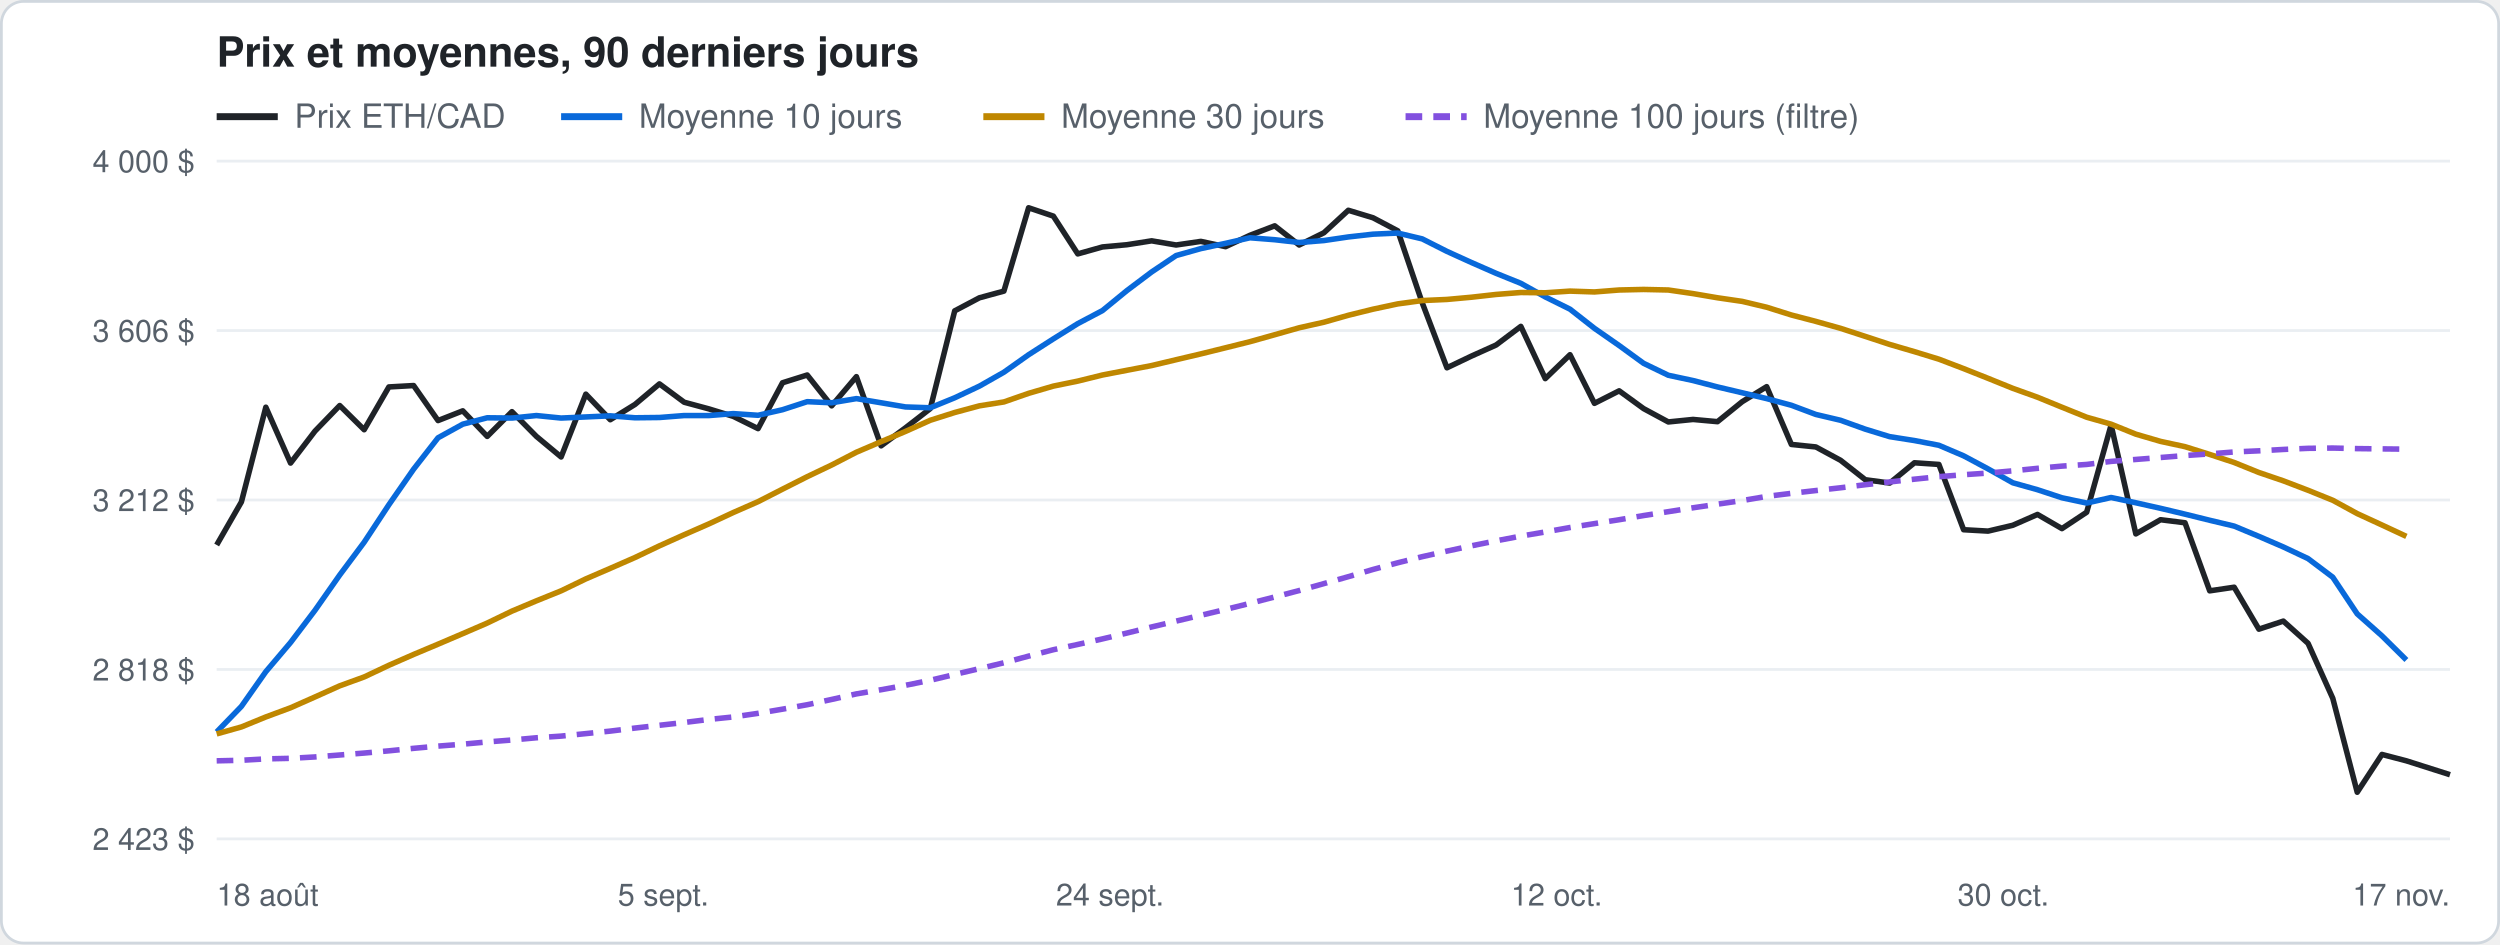
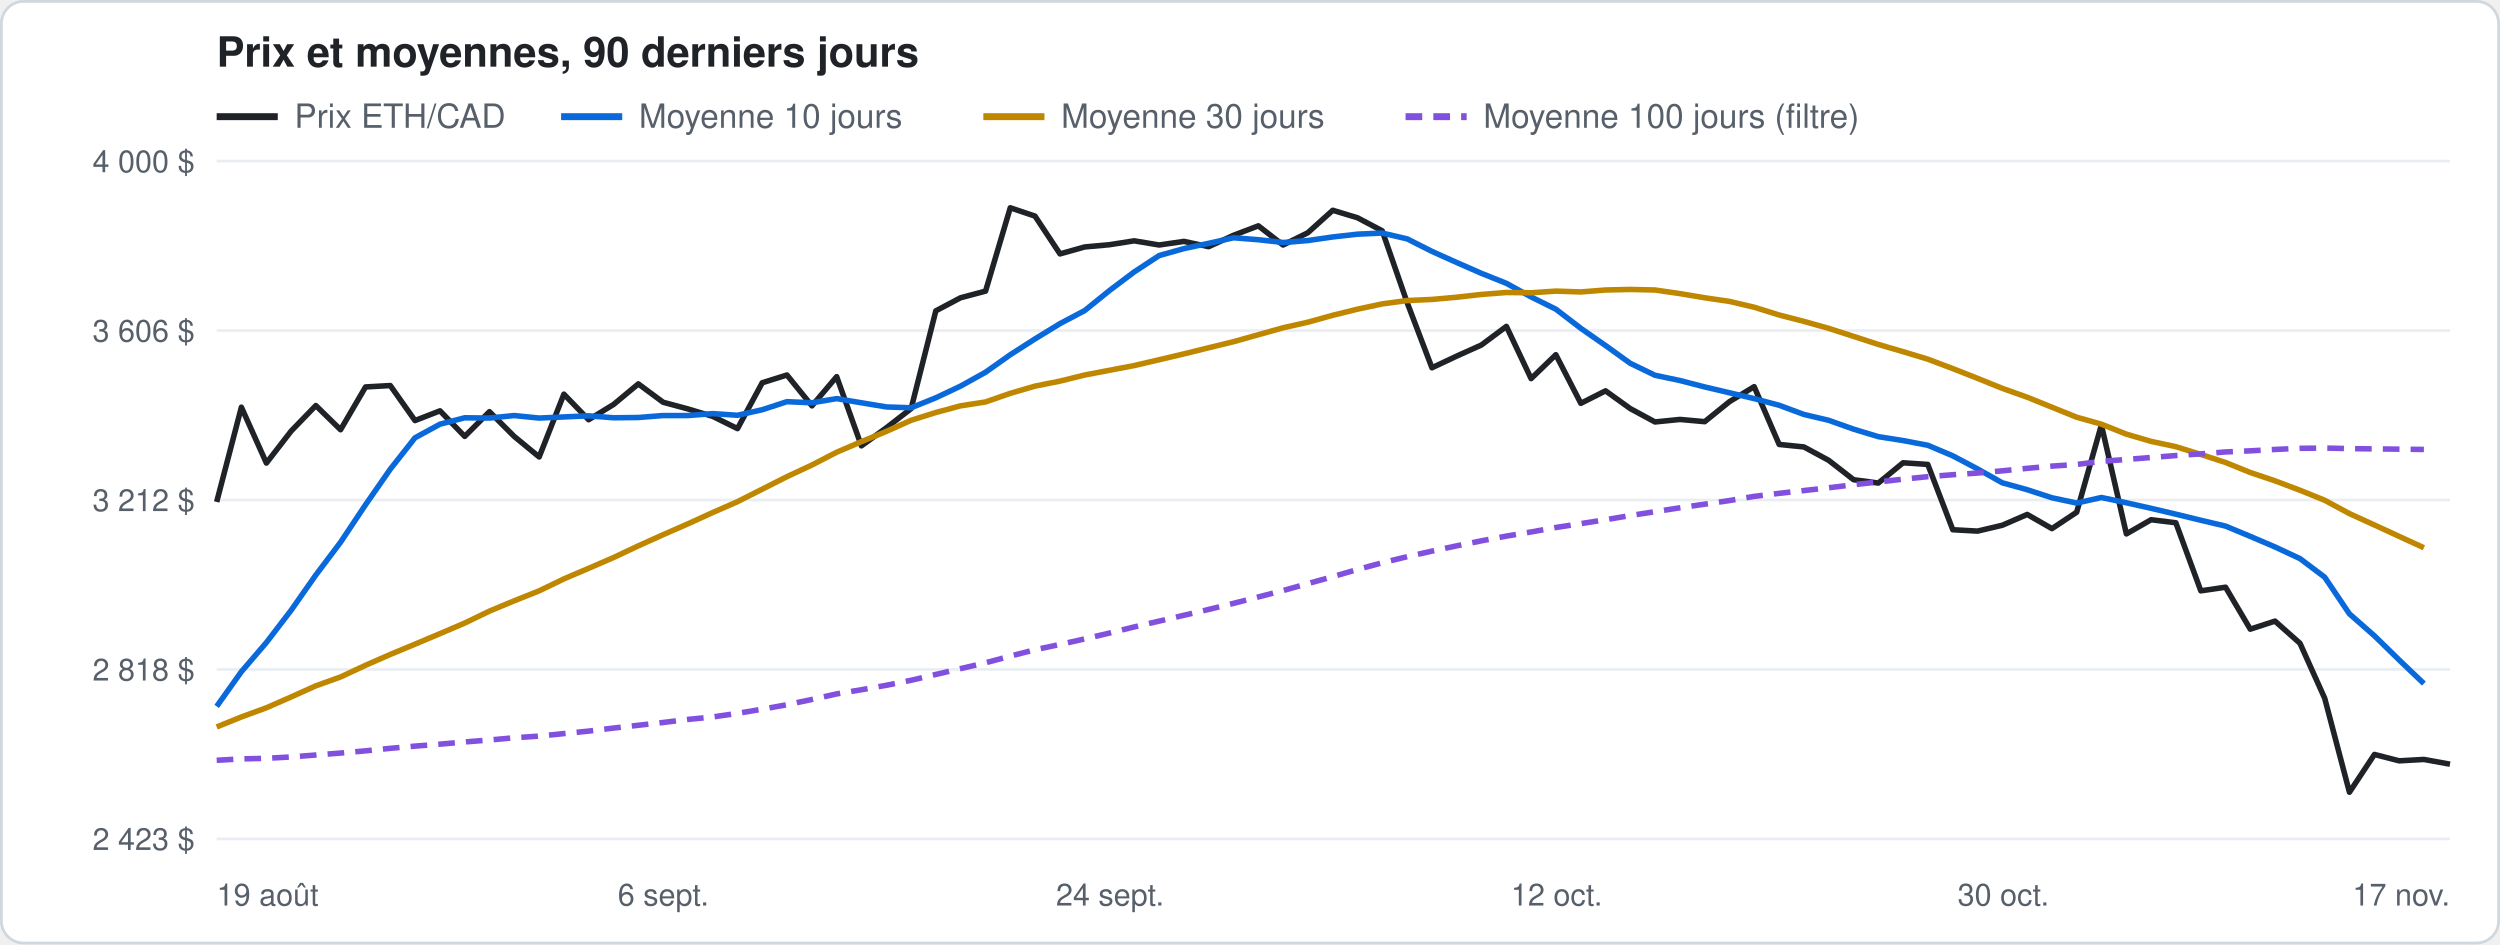
<svg xmlns="http://www.w3.org/2000/svg" width="900" height="340" viewBox="0 0 900 340" font-family="-apple-system, Segoe UI, Helvetica, Arial, sans-serif">
  <rect x="0.5" y="0.5" width="899" height="339" rx="8" fill="#ffffff" stroke="#d0d7de" />
  <text x="78" y="24" font-size="15" font-weight="600" fill="#1f2328">Prix et moyennes, 90 derniers jours</text>
  <line x1="78" y1="42" x2="100" y2="42" stroke="#1f2328" stroke-width="2.5" />
  <text x="106" y="46" font-size="12" fill="#57606a">Prix ETH/CAD</text>
  <line x1="202" y1="42" x2="224" y2="42" stroke="#0969da" stroke-width="2.5" />
  <text x="230" y="46" font-size="12" fill="#57606a">Moyenne 10 jours</text>
  <line x1="354" y1="42" x2="376" y2="42" stroke="#bf8700" stroke-width="2.5" />
  <text x="382" y="46" font-size="12" fill="#57606a">Moyenne 30 jours</text>
  <line x1="506" y1="42" x2="528" y2="42" stroke="#8250df" stroke-width="2.5" stroke-dasharray="6 4" />
  <text x="534" y="46" font-size="12" fill="#57606a">Moyenne 100 jours (filtre)</text>
  <line x1="78" y1="302.0" x2="882" y2="302.0" stroke="#eaeef2" />
  <text x="70" y="306.0" font-size="11" fill="#57606a" text-anchor="end">2 423 $</text>
  <line x1="78" y1="241.0" x2="882" y2="241.0" stroke="#eaeef2" />
  <text x="70" y="245.0" font-size="11" fill="#57606a" text-anchor="end">2 818 $</text>
  <line x1="78" y1="180.0" x2="882" y2="180.0" stroke="#eaeef2" />
  <text x="70" y="184.0" font-size="11" fill="#57606a" text-anchor="end">3 212 $</text>
  <line x1="78" y1="119.0" x2="882" y2="119.0" stroke="#eaeef2" />
  <text x="70" y="123.0" font-size="11" fill="#57606a" text-anchor="end">3 606 $</text>
  <line x1="78" y1="58.0" x2="882" y2="58.0" stroke="#eaeef2" />
  <text x="70" y="62.0" font-size="11" fill="#57606a" text-anchor="end">4 000 $</text>
-   <text x="78.0" y="326" font-size="11" fill="#57606a" text-anchor="start">18 août</text>
-   <text x="238.8" y="326" font-size="11" fill="#57606a" text-anchor="middle">5 sept.</text>
+   <text x="78.0" y="326" font-size="11" fill="#57606a" text-anchor="start">19 août</text>
+   <text x="238.8" y="326" font-size="11" fill="#57606a" text-anchor="middle">6 sept.</text>
  <text x="399.6" y="326" font-size="11" fill="#57606a" text-anchor="middle">24 sept.</text>
  <text x="560.4" y="326" font-size="11" fill="#57606a" text-anchor="middle">12 oct.</text>
  <text x="721.2" y="326" font-size="11" fill="#57606a" text-anchor="middle">30 oct.</text>
  <text x="882.0" y="326" font-size="11" fill="#57606a" text-anchor="end">17 nov.</text>
-   <polyline points="78.0,196.2 86.9,180.7 95.7,146.6 104.6,166.7 113.4,155.2 122.3,146.0 131.1,154.7 140.0,139.3 148.9,138.8 157.7,151.4 166.6,147.9 175.4,157.1 184.3,148.2 193.1,157.1 202.0,164.5 210.9,141.9 219.7,151.1 228.6,145.6 237.4,138.2 246.3,144.8 255.2,147.2 264.0,149.9 272.9,154.3 281.7,137.8 290.6,135.0 299.4,146.1 308.3,135.6 317.2,160.5 326.0,154.0 334.9,147.1 343.7,111.9 352.6,107.2 361.4,104.8 370.3,74.8 379.2,77.8 388.0,91.4 396.9,88.9 405.7,88.1 414.6,86.7 423.4,88.2 432.3,86.9 441.2,88.8 450.0,84.7 458.9,81.3 467.7,88.2 476.6,83.8 485.4,75.7 494.3,78.4 503.2,83.1 512.0,109.0 520.9,132.4 529.7,128.2 538.6,124.2 547.5,117.5 556.3,136.3 565.2,127.7 574.0,145.2 582.9,140.7 591.7,147.1 600.6,151.9 609.5,151.0 618.3,151.8 627.2,144.6 636.0,139.2 644.9,160.0 653.7,160.9 662.6,165.7 671.5,172.7 680.3,173.9 689.2,166.6 698.0,167.2 706.9,190.7 715.7,191.2 724.6,189.1 733.5,185.2 742.3,190.3 751.2,184.4 760.0,153.0 768.9,192.2 777.8,187.1 786.6,188.2 795.5,212.7 804.3,211.4 813.2,226.5 822.0,223.6 830.9,231.6 839.8,251.4 848.6,285.2 857.5,271.6 866.3,273.9 882.0,278.9" fill="none" stroke="#1f2328" stroke-width="2" stroke-linejoin="round" />
-   <polyline points="78.0,263.5 86.9,254.3 95.7,241.8 104.6,231.3 113.4,219.7 122.3,207.0 131.1,195.2 140.0,181.7 148.9,168.9 157.7,157.6 166.6,152.7 175.4,150.4 184.3,150.5 193.1,149.6 202.0,150.5 210.9,150.1 219.7,149.7 228.6,150.4 237.4,150.3 246.3,149.6 255.2,149.6 264.0,148.9 272.9,149.5 281.7,147.5 290.6,144.6 299.4,145.0 308.3,143.5 317.2,145.0 326.0,146.5 334.9,146.8 343.7,143.2 352.6,139.0 361.4,134.0 370.3,127.7 379.2,122.0 388.0,116.5 396.9,111.8 405.7,104.6 414.6,97.9 423.4,92.0 432.3,89.5 441.2,87.6 450.0,85.6 458.9,86.3 467.7,87.3 476.6,86.6 485.4,85.3 494.3,84.3 503.2,83.9 512.0,86.0 520.9,90.5 529.7,94.5 538.6,98.4 547.5,102.0 556.3,106.9 565.2,111.3 574.0,118.2 582.9,124.4 591.7,130.8 600.6,135.1 609.5,137.0 618.3,139.3 627.2,141.4 636.0,143.5 644.9,145.9 653.7,149.2 662.6,151.3 671.5,154.5 680.3,157.2 689.2,158.6 698.0,160.3 706.9,164.1 715.7,168.8 724.6,173.8 733.5,176.3 742.3,179.2 751.2,181.1 760.0,179.1 768.9,181.0 777.8,183.0 786.6,185.1 795.5,187.3 804.3,189.4 813.2,193.1 822.0,196.9 830.9,201.1 839.8,207.8 848.6,221.0 857.5,228.9 866.3,237.6" fill="none" stroke="#0969da" stroke-width="2" stroke-linejoin="round" />
-   <polyline points="78.0,264.2 86.9,261.7 95.7,258.1 104.6,254.8 113.4,250.9 122.3,246.9 131.1,243.7 140.0,239.5 148.9,235.6 157.7,231.9 166.6,228.1 175.4,224.3 184.3,220.0 193.1,216.3 202.0,212.7 210.9,208.4 219.7,204.6 228.6,200.7 237.4,196.5 246.3,192.5 255.2,188.6 264.0,184.5 272.9,180.6 281.7,176.1 290.6,171.6 299.4,167.4 308.3,162.8 317.2,159.0 326.0,155.3 334.9,151.3 343.7,148.5 352.6,146.1 361.4,144.7 370.3,141.6 379.2,139.0 388.0,137.2 396.9,135.0 405.7,133.3 414.6,131.6 423.4,129.5 432.3,127.4 441.2,125.2 450.0,123.0 458.9,120.5 467.7,118.0 476.6,116.0 485.4,113.5 494.3,111.3 503.2,109.4 512.0,108.2 520.9,107.8 529.7,107.0 538.6,106.0 547.5,105.3 556.3,105.4 565.2,104.8 574.0,105.1 582.9,104.4 591.7,104.2 600.6,104.4 609.5,105.7 618.3,107.2 627.2,108.5 636.0,110.6 644.9,113.4 653.7,115.7 662.6,118.2 671.5,121.1 680.3,124.0 689.2,126.6 698.0,129.3 706.9,132.7 715.7,136.2 724.6,139.8 733.5,143.0 742.3,146.6 751.2,150.2 760.0,152.7 768.9,156.3 777.8,158.9 786.6,160.8 795.5,163.6 804.3,166.5 813.2,170.1 822.0,173.1 830.9,176.5 839.8,180.1 848.6,184.9 857.5,189.0 866.3,193.1" fill="none" stroke="#bf8700" stroke-width="2" stroke-linejoin="round" />
-   <polyline points="78.0,273.9 86.9,273.7 95.7,273.2 104.6,273.0 113.4,272.5 122.3,271.8 131.1,271.1 140.0,270.3 148.9,269.4 157.7,268.6 166.6,267.9 175.4,267.1 184.3,266.4 193.1,265.6 202.0,265.0 210.9,264.1 219.7,263.2 228.6,262.1 237.4,261.1 246.3,260.1 255.2,259.0 264.0,258.1 272.9,256.8 281.7,255.3 290.6,253.7 299.4,251.8 308.3,249.8 317.2,248.3 326.0,246.7 334.9,244.9 343.7,242.8 352.6,240.7 361.4,238.6 370.3,236.2 379.2,233.9 388.0,232.0 396.9,230.0 405.7,227.9 414.6,225.7 423.4,223.6 432.3,221.5 441.2,219.4 450.0,217.2 458.9,214.9 467.7,212.6 476.6,210.1 485.4,207.6 494.3,205.0 503.2,202.6 512.0,200.4 520.9,198.4 529.7,196.5 538.6,194.7 547.5,193.0 556.3,191.5 565.2,189.9 574.0,188.5 582.9,187.1 591.7,185.6 600.6,184.2 609.5,182.8 618.3,181.5 627.2,180.2 636.0,178.7 644.9,177.6 653.7,176.6 662.6,175.6 671.5,174.5 680.3,173.5 689.2,172.5 698.0,171.6 706.9,170.9 715.7,170.3 724.6,169.5 733.5,168.6 742.3,167.8 751.2,167.2 760.0,166.1 768.9,165.4 777.8,164.7 786.6,164.0 795.5,163.4 804.3,162.7 813.2,162.3 822.0,161.8 830.9,161.4 839.8,161.3 848.6,161.5 857.5,161.6 866.3,161.7" fill="none" stroke="#8250df" stroke-width="2" stroke-linejoin="round" stroke-dasharray="6 4" />
+   <polyline points="78.0,180.7 86.9,146.6 95.9,166.7 104.8,155.2 113.7,146.0 122.6,154.7 131.6,139.3 140.5,138.8 149.4,151.4 158.4,147.9 167.3,157.1 176.2,148.2 185.1,157.1 194.1,164.5 203.0,141.9 211.9,151.1 220.9,145.6 229.8,138.2 238.7,144.8 247.6,147.2 256.6,149.9 265.5,154.3 274.4,137.8 283.3,135.0 292.3,146.1 301.2,135.6 310.1,160.5 319.1,154.0 328.0,147.1 336.9,111.9 345.8,107.2 354.8,104.8 363.7,74.8 372.6,77.8 381.6,91.4 390.5,88.9 399.4,88.1 408.3,86.7 417.3,88.2 426.2,86.9 435.1,88.8 444.1,84.7 453.0,81.3 461.9,88.2 470.8,83.8 479.8,75.7 488.7,78.4 497.6,83.1 506.6,109.0 515.5,132.4 524.4,128.2 533.3,124.2 542.3,117.5 551.2,136.3 560.1,127.7 569.1,145.2 578.0,140.7 586.9,147.1 595.8,151.9 604.8,151.0 613.7,151.8 622.6,144.6 631.5,139.2 640.5,160.0 649.4,160.9 658.3,165.7 667.3,172.7 676.2,173.9 685.1,166.6 694.0,167.2 703.0,190.7 711.9,191.2 720.8,189.1 729.8,185.2 738.7,190.3 747.6,184.4 756.5,153.0 765.5,192.2 774.4,187.1 783.3,188.2 792.3,212.7 801.2,211.4 810.1,226.5 819.0,223.6 828.0,231.6 836.9,251.4 845.8,285.2 854.8,271.6 863.7,273.9 872.6,273.4 882.0,275.1" fill="none" stroke="#1f2328" stroke-width="2" stroke-linejoin="round" />
+   <polyline points="78.0,254.3 86.9,241.8 95.9,231.3 104.8,219.7 113.7,207.0 122.6,195.2 131.6,181.7 140.5,168.9 149.4,157.6 158.4,152.7 167.3,150.4 176.2,150.5 185.1,149.6 194.1,150.5 203.0,150.1 211.9,149.7 220.9,150.4 229.8,150.3 238.7,149.6 247.6,149.6 256.6,148.9 265.5,149.5 274.4,147.5 283.3,144.6 292.3,145.0 301.2,143.5 310.1,145.0 319.1,146.5 328.0,146.8 336.9,143.2 345.8,139.0 354.8,134.0 363.7,127.7 372.6,122.0 381.6,116.5 390.5,111.8 399.4,104.6 408.3,97.9 417.3,92.0 426.2,89.5 435.1,87.6 444.1,85.6 453.0,86.3 461.9,87.3 470.8,86.6 479.8,85.3 488.7,84.3 497.6,83.9 506.6,86.0 515.5,90.5 524.4,94.5 533.3,98.4 542.3,102.0 551.2,106.9 560.1,111.3 569.1,118.2 578.0,124.4 586.9,130.8 595.8,135.1 604.8,137.0 613.7,139.3 622.6,141.4 631.5,143.5 640.5,145.9 649.4,149.2 658.3,151.3 667.3,154.5 676.2,157.2 685.1,158.6 694.0,160.3 703.0,164.1 711.9,168.8 720.8,173.8 729.8,176.3 738.7,179.2 747.6,181.1 756.5,179.1 765.5,181.0 774.4,183.0 783.3,185.1 792.3,187.3 801.2,189.4 810.1,193.1 819.0,196.9 828.0,201.1 836.9,207.8 845.8,221.0 854.8,228.9 863.7,237.6 872.6,246.1" fill="none" stroke="#0969da" stroke-width="2" stroke-linejoin="round" />
+   <polyline points="78.0,261.7 86.9,258.1 95.9,254.8 104.8,250.9 113.7,246.9 122.6,243.7 131.6,239.5 140.5,235.6 149.4,231.9 158.4,228.1 167.3,224.3 176.2,220.0 185.1,216.3 194.1,212.7 203.0,208.4 211.9,204.6 220.9,200.7 229.8,196.5 238.7,192.5 247.6,188.6 256.6,184.5 265.5,180.6 274.4,176.1 283.3,171.6 292.3,167.4 301.2,162.8 310.1,159.0 319.1,155.3 328.0,151.3 336.9,148.5 345.8,146.1 354.8,144.7 363.7,141.6 372.6,139.0 381.6,137.2 390.5,135.0 399.4,133.3 408.3,131.6 417.3,129.5 426.2,127.4 435.1,125.2 444.1,123.0 453.0,120.5 461.9,118.0 470.8,116.0 479.8,113.5 488.7,111.3 497.6,109.4 506.6,108.2 515.5,107.8 524.4,107.0 533.3,106.0 542.3,105.3 551.2,105.4 560.1,104.8 569.1,105.1 578.0,104.4 586.9,104.2 595.8,104.4 604.8,105.7 613.7,107.2 622.6,108.5 631.5,110.6 640.5,113.4 649.4,115.7 658.3,118.2 667.3,121.1 676.2,124.0 685.1,126.6 694.0,129.3 703.0,132.7 711.9,136.2 720.8,139.8 729.8,143.0 738.7,146.6 747.6,150.2 756.5,152.7 765.5,156.3 774.4,158.9 783.3,160.8 792.3,163.6 801.2,166.5 810.1,170.1 819.0,173.1 828.0,176.5 836.9,180.1 845.8,184.9 854.8,189.0 863.7,193.1 872.6,197.2" fill="none" stroke="#bf8700" stroke-width="2" stroke-linejoin="round" />
+   <polyline points="78.0,273.7 86.9,273.2 95.9,273.0 104.8,272.5 113.7,271.8 122.6,271.1 131.6,270.3 140.5,269.4 149.4,268.6 158.4,267.9 167.3,267.1 176.2,266.4 185.1,265.6 194.1,265.0 203.0,264.1 211.9,263.2 220.9,262.1 229.8,261.1 238.7,260.1 247.6,259.0 256.6,258.1 265.5,256.8 274.4,255.3 283.3,253.7 292.3,251.8 301.2,249.8 310.1,248.3 319.1,246.7 328.0,244.9 336.9,242.8 345.8,240.7 354.8,238.6 363.7,236.2 372.6,233.9 381.6,232.0 390.5,230.0 399.4,227.9 408.3,225.7 417.3,223.6 426.2,221.5 435.1,219.4 444.1,217.2 453.0,214.9 461.9,212.6 470.8,210.1 479.8,207.6 488.7,205.0 497.6,202.6 506.6,200.4 515.5,198.4 524.4,196.5 533.3,194.7 542.3,193.0 551.2,191.5 560.1,189.9 569.1,188.5 578.0,187.1 586.9,185.6 595.8,184.2 604.8,182.8 613.7,181.5 622.6,180.2 631.5,178.7 640.5,177.6 649.4,176.6 658.3,175.6 667.3,174.5 676.2,173.5 685.1,172.5 694.0,171.6 703.0,170.9 711.9,170.3 720.8,169.5 729.8,168.6 738.7,167.8 747.6,167.2 756.5,166.1 765.5,165.4 774.4,164.7 783.3,164.0 792.3,163.4 801.2,162.7 810.1,162.3 819.0,161.8 828.0,161.4 836.9,161.3 845.8,161.5 854.8,161.6 863.7,161.7 872.6,161.8" fill="none" stroke="#8250df" stroke-width="2" stroke-linejoin="round" stroke-dasharray="6 4" />
</svg>
